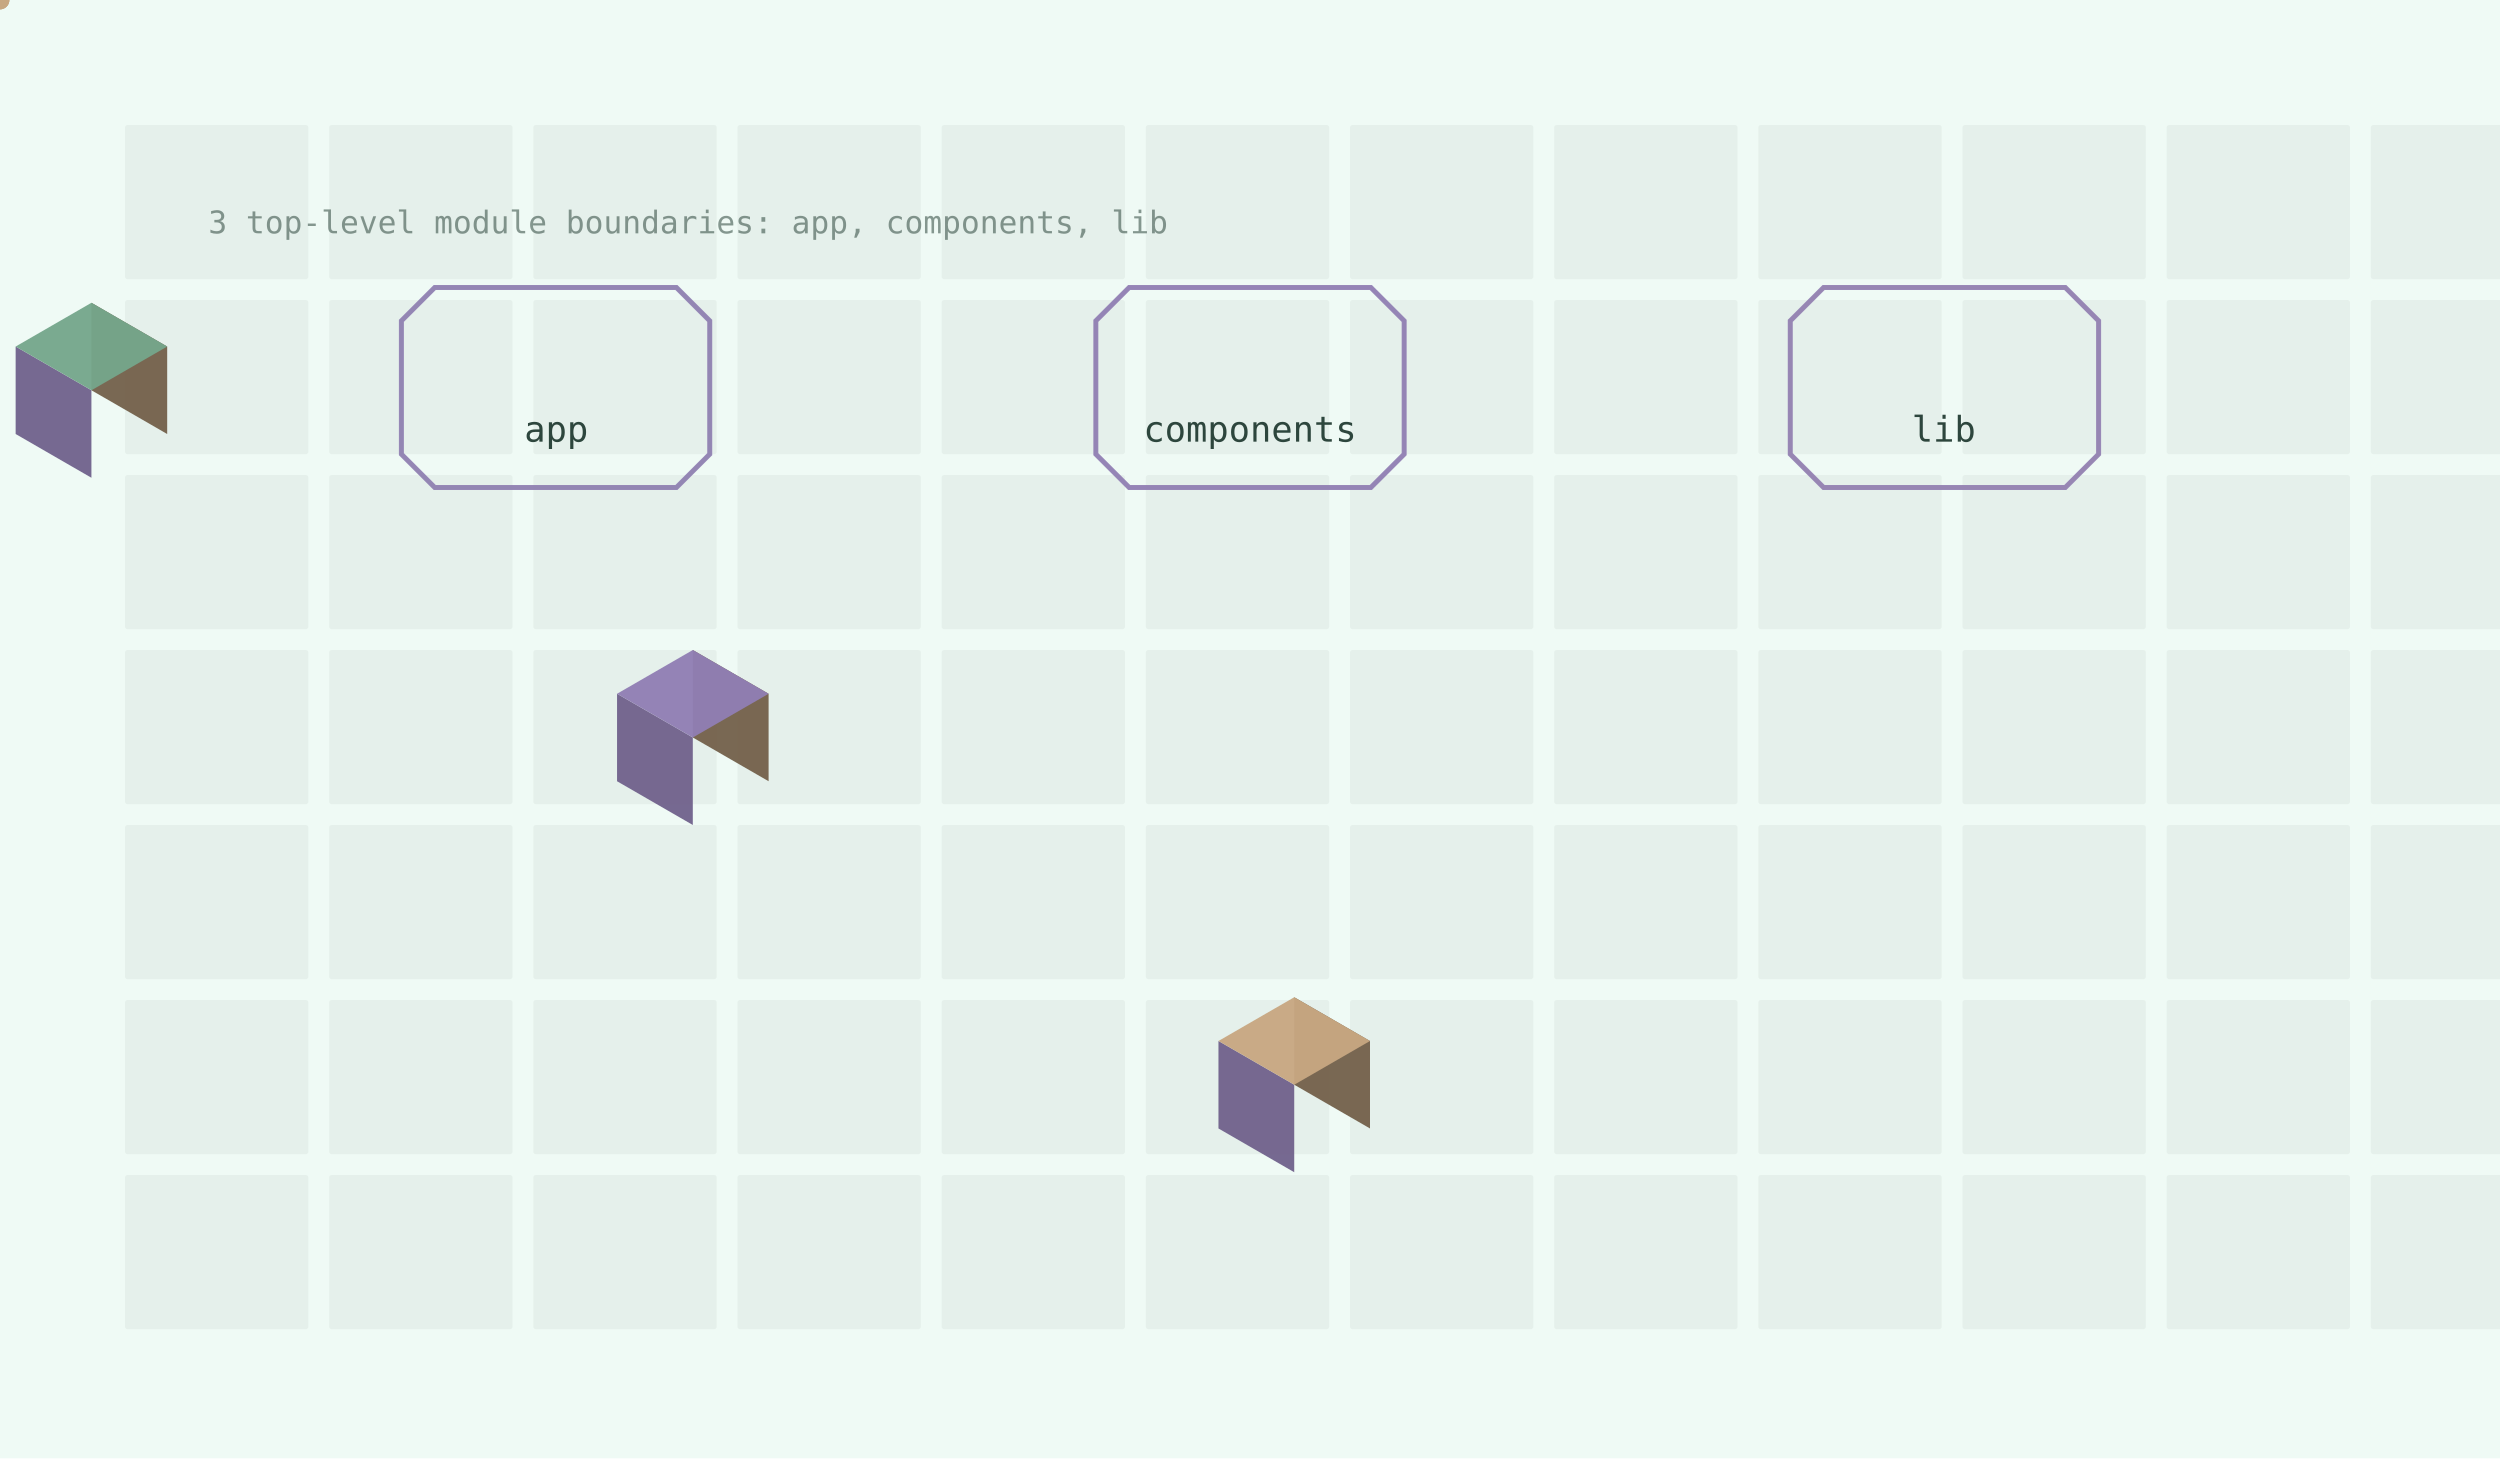
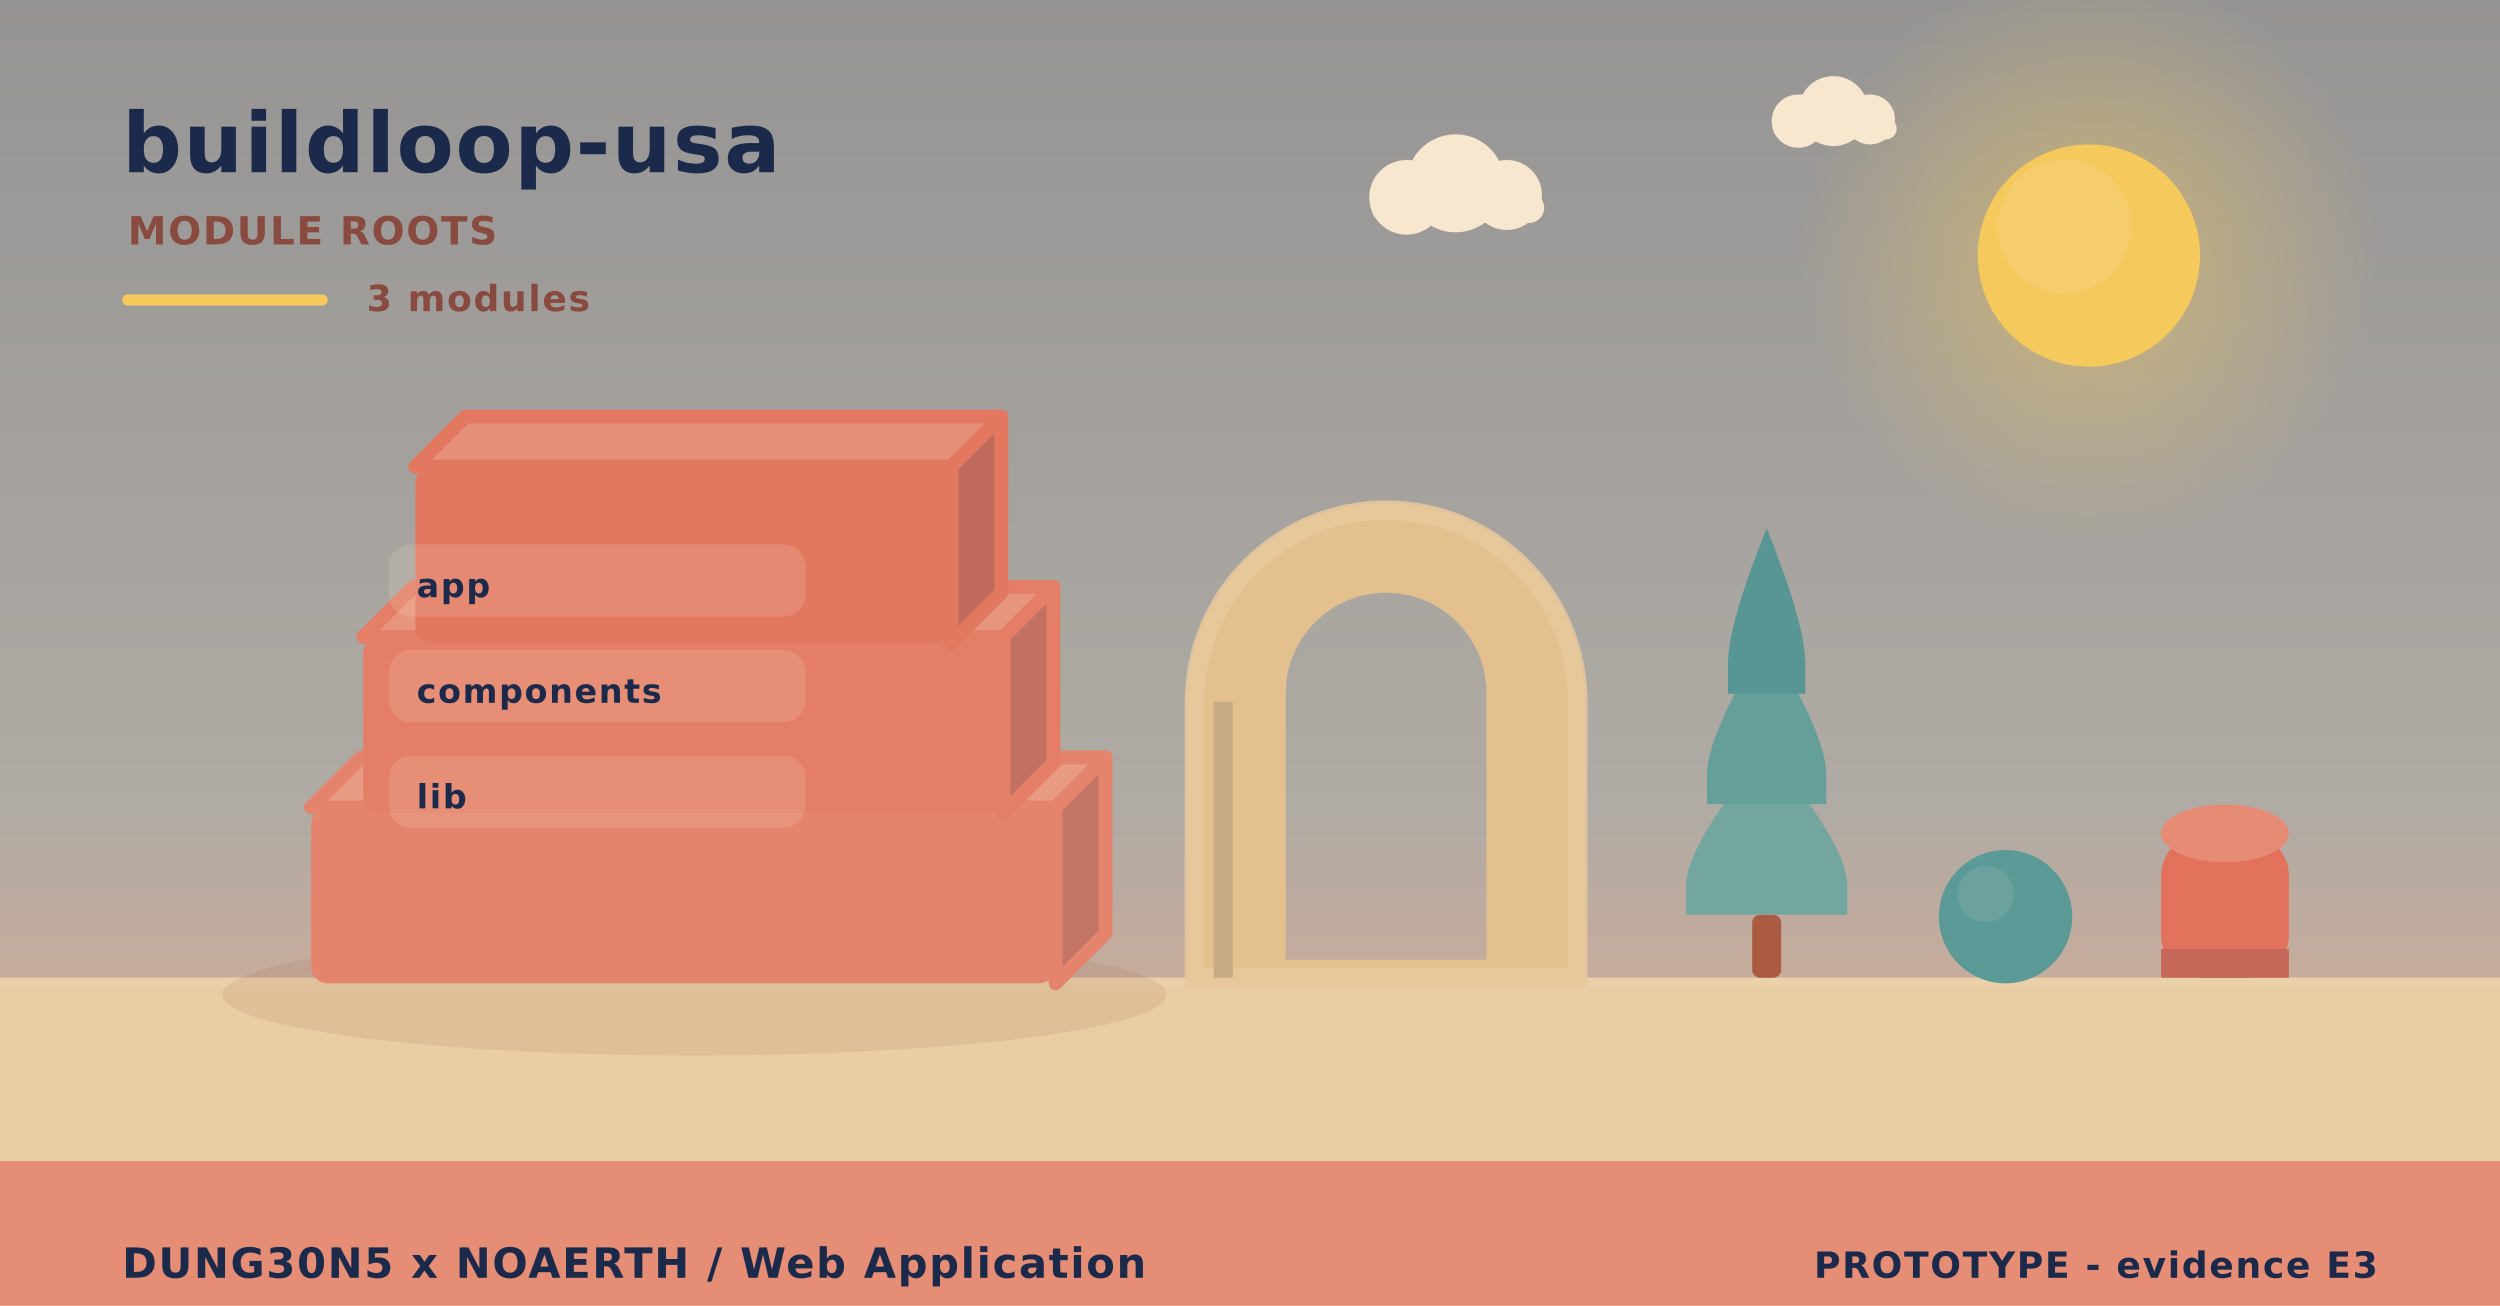
- <svg xmlns="http://www.w3.org/2000/svg" viewBox="0 0 1200 700" width="1200" height="700" role="img" aria-label="buildloop-usa architecture">
-   <rect width="1200" height="700" fill="#effaf5" />
-   <defs>
-     <linearGradient id="ga" x1="0" y1="0" x2="1" y2="1">
-       <stop offset="0%" stop-color="#74a68b" />
-       <stop offset="100%" stop-color="#907eb3" />
-     </linearGradient>
-   </defs>
-   <rect x="60.00" y="60.00" width="88.00" height="74.00" rx="1.20" fill="#1a342b" opacity="0.05" />
-   <rect x="158.00" y="60.00" width="88.00" height="74.00" rx="1.20" fill="#1a342b" opacity="0.05" />
-   <rect x="256.00" y="60.00" width="88.00" height="74.00" rx="1.20" fill="#1a342b" opacity="0.05" />
-   <rect x="354.00" y="60.00" width="88.00" height="74.00" rx="1.20" fill="#1a342b" opacity="0.05" />
-   <rect x="452.00" y="60.00" width="88.00" height="74.00" rx="1.20" fill="#1a342b" opacity="0.05" />
-   <rect x="550.00" y="60.00" width="88.00" height="74.00" rx="1.20" fill="#1a342b" opacity="0.05" />
-   <rect x="648.00" y="60.00" width="88.00" height="74.00" rx="1.20" fill="#1a342b" opacity="0.05" />
-   <rect x="746.00" y="60.00" width="88.00" height="74.00" rx="1.20" fill="#1a342b" opacity="0.05" />
-   <rect x="844.00" y="60.00" width="88.00" height="74.00" rx="1.20" fill="#1a342b" opacity="0.05" />
-   <rect x="942.00" y="60.00" width="88.00" height="74.00" rx="1.20" fill="#1a342b" opacity="0.05" />
-   <rect x="1040.00" y="60.00" width="88.00" height="74.00" rx="1.20" fill="#1a342b" opacity="0.05" />
-   <rect x="1138.00" y="60.00" width="88.00" height="74.00" rx="1.20" fill="#1a342b" opacity="0.05" />
-   <rect x="60.00" y="144.00" width="88.00" height="74.00" rx="1.20" fill="#1a342b" opacity="0.05" />
-   <rect x="158.00" y="144.00" width="88.00" height="74.00" rx="1.20" fill="#1a342b" opacity="0.05" />
-   <rect x="256.00" y="144.00" width="88.00" height="74.00" rx="1.20" fill="#1a342b" opacity="0.05" />
-   <rect x="354.00" y="144.00" width="88.00" height="74.00" rx="1.20" fill="#1a342b" opacity="0.05" />
-   <rect x="452.00" y="144.00" width="88.00" height="74.00" rx="1.20" fill="#1a342b" opacity="0.05" />
-   <rect x="550.00" y="144.00" width="88.00" height="74.00" rx="1.20" fill="#1a342b" opacity="0.05" />
-   <rect x="648.00" y="144.00" width="88.00" height="74.00" rx="1.20" fill="#1a342b" opacity="0.05" />
-   <rect x="746.00" y="144.00" width="88.00" height="74.00" rx="1.20" fill="#1a342b" opacity="0.05" />
-   <rect x="844.00" y="144.00" width="88.00" height="74.00" rx="1.20" fill="#1a342b" opacity="0.05" />
-   <rect x="942.00" y="144.00" width="88.00" height="74.00" rx="1.20" fill="#1a342b" opacity="0.05" />
-   <rect x="1040.00" y="144.00" width="88.00" height="74.00" rx="1.20" fill="#1a342b" opacity="0.05" />
-   <rect x="1138.00" y="144.00" width="88.00" height="74.00" rx="1.20" fill="#1a342b" opacity="0.05" />
-   <rect x="60.00" y="228.00" width="88.00" height="74.00" rx="1.20" fill="#1a342b" opacity="0.05" />
-   <rect x="158.00" y="228.00" width="88.00" height="74.00" rx="1.20" fill="#1a342b" opacity="0.05" />
-   <rect x="256.00" y="228.00" width="88.00" height="74.00" rx="1.20" fill="#1a342b" opacity="0.05" />
-   <rect x="354.00" y="228.00" width="88.00" height="74.00" rx="1.20" fill="#1a342b" opacity="0.05" />
-   <rect x="452.00" y="228.00" width="88.00" height="74.00" rx="1.20" fill="#1a342b" opacity="0.05" />
-   <rect x="550.00" y="228.00" width="88.00" height="74.00" rx="1.20" fill="#1a342b" opacity="0.05" />
-   <rect x="648.00" y="228.00" width="88.00" height="74.00" rx="1.20" fill="#1a342b" opacity="0.05" />
-   <rect x="746.00" y="228.00" width="88.00" height="74.00" rx="1.20" fill="#1a342b" opacity="0.05" />
-   <rect x="844.00" y="228.00" width="88.00" height="74.00" rx="1.20" fill="#1a342b" opacity="0.05" />
-   <rect x="942.00" y="228.00" width="88.00" height="74.00" rx="1.20" fill="#1a342b" opacity="0.05" />
-   <rect x="1040.00" y="228.00" width="88.00" height="74.00" rx="1.20" fill="#1a342b" opacity="0.05" />
-   <rect x="1138.00" y="228.00" width="88.00" height="74.00" rx="1.20" fill="#1a342b" opacity="0.05" />
-   <rect x="60.00" y="312.00" width="88.00" height="74.00" rx="1.20" fill="#1a342b" opacity="0.05" />
-   <rect x="158.00" y="312.00" width="88.00" height="74.00" rx="1.20" fill="#1a342b" opacity="0.05" />
-   <rect x="256.00" y="312.00" width="88.00" height="74.00" rx="1.20" fill="#1a342b" opacity="0.05" />
-   <rect x="354.00" y="312.00" width="88.00" height="74.00" rx="1.20" fill="#1a342b" opacity="0.05" />
-   <rect x="452.00" y="312.00" width="88.00" height="74.00" rx="1.20" fill="#1a342b" opacity="0.05" />
-   <rect x="550.00" y="312.00" width="88.00" height="74.00" rx="1.20" fill="#1a342b" opacity="0.05" />
-   <rect x="648.00" y="312.00" width="88.00" height="74.00" rx="1.20" fill="#1a342b" opacity="0.05" />
-   <rect x="746.00" y="312.00" width="88.00" height="74.00" rx="1.20" fill="#1a342b" opacity="0.05" />
-   <rect x="844.00" y="312.00" width="88.00" height="74.00" rx="1.20" fill="#1a342b" opacity="0.05" />
-   <rect x="942.00" y="312.00" width="88.00" height="74.00" rx="1.20" fill="#1a342b" opacity="0.05" />
-   <rect x="1040.00" y="312.00" width="88.00" height="74.00" rx="1.20" fill="#1a342b" opacity="0.05" />
-   <rect x="1138.00" y="312.00" width="88.00" height="74.00" rx="1.20" fill="#1a342b" opacity="0.05" />
-   <rect x="60.00" y="396.00" width="88.00" height="74.00" rx="1.20" fill="#1a342b" opacity="0.05" />
-   <rect x="158.00" y="396.00" width="88.00" height="74.00" rx="1.20" fill="#1a342b" opacity="0.05" />
-   <rect x="256.00" y="396.00" width="88.00" height="74.00" rx="1.20" fill="#1a342b" opacity="0.05" />
-   <rect x="354.00" y="396.00" width="88.00" height="74.00" rx="1.20" fill="#1a342b" opacity="0.05" />
-   <rect x="452.00" y="396.00" width="88.00" height="74.00" rx="1.20" fill="#1a342b" opacity="0.05" />
-   <rect x="550.00" y="396.00" width="88.00" height="74.00" rx="1.20" fill="#1a342b" opacity="0.05" />
-   <rect x="648.00" y="396.00" width="88.00" height="74.00" rx="1.20" fill="#1a342b" opacity="0.05" />
-   <rect x="746.00" y="396.00" width="88.00" height="74.00" rx="1.20" fill="#1a342b" opacity="0.05" />
-   <rect x="844.00" y="396.00" width="88.00" height="74.00" rx="1.20" fill="#1a342b" opacity="0.05" />
-   <rect x="942.00" y="396.00" width="88.00" height="74.00" rx="1.20" fill="#1a342b" opacity="0.05" />
-   <rect x="1040.00" y="396.00" width="88.00" height="74.00" rx="1.20" fill="#1a342b" opacity="0.05" />
-   <rect x="1138.00" y="396.00" width="88.00" height="74.00" rx="1.20" fill="#1a342b" opacity="0.05" />
-   <rect x="60.00" y="480.00" width="88.00" height="74.00" rx="1.20" fill="#1a342b" opacity="0.05" />
-   <rect x="158.00" y="480.00" width="88.00" height="74.00" rx="1.20" fill="#1a342b" opacity="0.05" />
-   <rect x="256.00" y="480.00" width="88.00" height="74.00" rx="1.20" fill="#1a342b" opacity="0.05" />
-   <rect x="354.00" y="480.00" width="88.00" height="74.00" rx="1.20" fill="#1a342b" opacity="0.05" />
-   <rect x="452.00" y="480.00" width="88.00" height="74.00" rx="1.20" fill="#1a342b" opacity="0.05" />
-   <rect x="550.00" y="480.00" width="88.00" height="74.00" rx="1.20" fill="#1a342b" opacity="0.05" />
-   <rect x="648.00" y="480.00" width="88.00" height="74.00" rx="1.20" fill="#1a342b" opacity="0.05" />
-   <rect x="746.00" y="480.00" width="88.00" height="74.00" rx="1.20" fill="#1a342b" opacity="0.05" />
-   <rect x="844.00" y="480.00" width="88.00" height="74.00" rx="1.20" fill="#1a342b" opacity="0.05" />
-   <rect x="942.00" y="480.00" width="88.00" height="74.00" rx="1.20" fill="#1a342b" opacity="0.05" />
-   <rect x="1040.00" y="480.00" width="88.00" height="74.00" rx="1.20" fill="#1a342b" opacity="0.05" />
-   <rect x="1138.00" y="480.00" width="88.00" height="74.00" rx="1.20" fill="#1a342b" opacity="0.05" />
-   <rect x="60.00" y="564.00" width="88.00" height="74.00" rx="1.20" fill="#1a342b" opacity="0.05" />
-   <rect x="158.00" y="564.00" width="88.00" height="74.00" rx="1.20" fill="#1a342b" opacity="0.05" />
-   <rect x="256.00" y="564.00" width="88.00" height="74.00" rx="1.20" fill="#1a342b" opacity="0.05" />
-   <rect x="354.00" y="564.00" width="88.00" height="74.00" rx="1.20" fill="#1a342b" opacity="0.05" />
-   <rect x="452.00" y="564.00" width="88.00" height="74.00" rx="1.20" fill="#1a342b" opacity="0.05" />
-   <rect x="550.00" y="564.00" width="88.00" height="74.00" rx="1.20" fill="#1a342b" opacity="0.05" />
-   <rect x="648.00" y="564.00" width="88.00" height="74.00" rx="1.20" fill="#1a342b" opacity="0.05" />
-   <rect x="746.00" y="564.00" width="88.00" height="74.00" rx="1.20" fill="#1a342b" opacity="0.05" />
-   <rect x="844.00" y="564.00" width="88.00" height="74.00" rx="1.20" fill="#1a342b" opacity="0.05" />
-   <rect x="942.00" y="564.00" width="88.00" height="74.00" rx="1.20" fill="#1a342b" opacity="0.05" />
-   <rect x="1040.00" y="564.00" width="88.00" height="74.00" rx="1.20" fill="#1a342b" opacity="0.05" />
-   <rect x="1138.00" y="564.00" width="88.00" height="74.00" rx="1.20" fill="#1a342b" opacity="0.05" />
-   <path d="M208.67,138.00 H324.67 L340.67,154.00 V218.00 L324.67,234.00 H208.67 L192.67,218.00 V154.00 Z" fill="none" stroke="rgba(116,166,139,0.550)" stroke-width="1.80" opacity="0.90" />
-   <polygon points="43.88,187.33 80.25,208.33 80.25,166.33 43.88,145.33" fill="#73614b" opacity="0.95" />
-   <polygon points="7.51,208.33 43.88,229.33 43.88,187.33 7.51,166.33" fill="#70628c" opacity="0.95" />
-   <polygon points="43.88,145.33 80.25,166.33 43.88,187.33 7.51,166.33" fill="#74a68b" opacity="0.95" />
-   <text x="267" y="212" font-family="ui-monospace,Menlo,monospace" font-size="17" fill="rgba(26,52,43,0.900)" text-anchor="middle">app</text>
+ <svg xmlns="http://www.w3.org/2000/svg" width="900" height="470" viewBox="0 0 900 470" role="img" aria-label="buildloop-usa - how it is built">
+   <linearGradient id="skya" x1="0" y1="0" x2="0" y2="1">
+     <stop offset="0" stop-color="#959494" />
+     <stop offset="0.62" stop-color="#b0aba4" />
+     <stop offset="1" stop-color="#f3ad8a" />
+   </linearGradient>
+   <rect width="900" height="470" fill="url(#skya)" />
+   <radialGradient id="suna">
+     <stop offset="0.35" stop-color="#f5c95c" stop-opacity="0.34" />
+     <stop offset="1" stop-color="#f5c95c" stop-opacity="0" />
+   </radialGradient>
+   <circle cx="752" cy="92" r="104" fill="url(#suna)" />
+   <circle cx="752" cy="92" r="40" fill="#f5c95c" />
+   <circle cx="743.2" cy="81.6" r="24" fill="#f5d27e" opacity="0.5" />
  <g>
-     <path d="M208.67,138.00 H324.67 L340.67,154.00 V218.00 L324.67,234.00 H208.67 L192.67,218.00 V154.00 Z" fill="none" stroke="#907eb3" stroke-width="2.40" opacity="0.90" />
-     <animate attributeName="opacity" values="0.25;1.0;0.25" dur="16.8s" begin="0.0s" repeatCount="indefinite" />
+     <circle cx="524" cy="66" r="17.64" fill="#f6e7ce" />
+     <circle cx="506.36" cy="71.04" r="13.44" fill="#f6e7ce" />
+     <circle cx="542.48" cy="70.2" r="12.6" fill="#f6e7ce" />
+     <rect x="493.76" y="69.36" width="62.16" height="10.92" rx="5.46" fill="#f6e7ce" />
+     <animateTransform attributeName="transform" type="translate" values="0 0;24 0;0 0" dur="36s" begin="0s" repeatCount="indefinite" />
  </g>
-   <g opacity="0.9">
-     <circle cx="0.00" cy="0.00" r="4.50" fill="#c7a781" opacity="1.00" />
-     <animateTransform attributeName="transform" type="translate" values="266.67,184.00 600.00,184.00" dur="5.6s" begin="0.0s" repeatCount="indefinite" />
-     <animateTransform attributeName="transform" type="translate" values="600.00,184.00 266.67,184.00" dur="5.6s" begin="2.8s" repeatCount="indefinite" />
+   <g>
+     <circle cx="660" cy="40" r="12.6" fill="#f6e7ce" />
+     <circle cx="647.4" cy="43.6" r="9.6" fill="#f6e7ce" />
+     <circle cx="673.2" cy="43" r="9" fill="#f6e7ce" />
+     <rect x="638.4" y="42.4" width="44.4" height="7.8" rx="3.9" fill="#f6e7ce" />
+     <animateTransform attributeName="transform" type="translate" values="0 0;-18 0;0 0" dur="46s" begin="3s" repeatCount="indefinite" />
  </g>
-   <path d="M542.00,138.00 H658.00 L674.00,154.00 V218.00 L658.00,234.00 H542.00 L526.00,218.00 V154.00 Z" fill="none" stroke="rgba(144,126,179,0.550)" stroke-width="1.80" opacity="0.90" />
-   <polygon points="332.55,354.00 368.93,375.00 368.93,333.00 332.55,312.00" fill="#73614b" opacity="0.95" />
-   <polygon points="296.18,375.00 332.55,396.00 332.55,354.00 296.18,333.00" fill="#70628c" opacity="0.95" />
-   <polygon points="332.55,312.00 368.93,333.00 332.55,354.00 296.18,333.00" fill="#907eb3" opacity="0.95" />
-   <text x="600" y="212" font-family="ui-monospace,Menlo,monospace" font-size="17" fill="rgba(26,52,43,0.900)" text-anchor="middle">components</text>
+   <rect x="0" y="352" width="900" height="118" fill="#e9cda3" />
+   <rect x="0" y="352" width="900" height="3" fill="#ebd1a9" />
+   <text x="44" y="62" font-family="Verdana,DejaVu Sans,sans-serif" font-size="30" font-weight="700" letter-spacing="0.6" fill="#1b2a4a" text-anchor="start">buildloop-usa</text>
+   <text x="46" y="88" font-family="Verdana,DejaVu Sans,sans-serif" font-size="14" font-weight="700" letter-spacing="0.6" fill="#894b3f" text-anchor="start">MODULE ROOTS</text>
+   <rect x="44" y="106" width="74" height="4" rx="2" fill="#f5c95c" />
+   <text x="132" y="112" font-family="Verdana,DejaVu Sans,sans-serif" font-size="13" font-weight="700" letter-spacing="0.6" fill="#894b3f" text-anchor="start">3 modules</text>
+   <ellipse cx="250" cy="358" rx="170" ry="22" fill="rgba(138,90,68,0.11)" />
+   <path d="M112,290.67 L380,290.67 L398,272.67 L130,272.67 Z" fill="#e99a82" stroke="#e5846c" stroke-width="5" stroke-linejoin="round" />
+   <path d="M380,290.67 L398,272.67 L398,336 L380,354 Z" fill="#c37566" stroke="#e5846c" stroke-width="5" stroke-linejoin="round" />
+   <rect x="112" y="290.67" width="268" height="63.33" rx="6" fill="#e5846c" />
+   <path d="M130.76,229.33 L361.24,229.33 L379.24,211.33 L148.76,211.33 Z" fill="#e8957d" stroke="#e47e66" stroke-width="5" stroke-linejoin="round" />
+   <path d="M361.24,229.33 L379.24,211.33 L379.24,274.67 L361.24,292.67 Z" fill="#c27061" stroke="#e47e66" stroke-width="5" stroke-linejoin="round" />
+   <rect x="130.76" y="229.33" width="230.48" height="63.33" rx="6" fill="#e47e66" />
+   <path d="M149.52,168 L342.48,168 L360.48,150 L167.52,150 Z" fill="#e79079" stroke="#e37861" stroke-width="5" stroke-linejoin="round" />
+   <path d="M342.48,168 L360.48,150 L360.48,213.33 L342.48,231.33 Z" fill="#c16b5d" stroke="#e37861" stroke-width="5" stroke-linejoin="round" />
+   <rect x="149.52" y="168" width="192.96" height="63.33" rx="6" fill="#e37861" />
+   <rect x="140" y="196" width="150" height="26" rx="8" fill="rgba(246,231,206,0.16)" opacity="0.94" />
  <g>
-     <path d="M542.00,138.00 H658.00 L674.00,154.00 V218.00 L658.00,234.00 H542.00 L526.00,218.00 V154.00 Z" fill="none" stroke="#907eb3" stroke-width="2.40" opacity="0.90" />
-     <animate attributeName="opacity" values="0.25;1.0;0.25" dur="16.8s" begin="0.45s" repeatCount="indefinite" />
+     <text x="150" y="215" font-family="Verdana,DejaVu Sans,sans-serif" font-size="12" font-weight="700" letter-spacing="0.6" fill="#1b2a4a" text-anchor="start">app</text>
+     <animateTransform attributeName="transform" type="translate" values="0 10;0 0" dur="0.7s" begin="0.3s" fill="freeze" />
  </g>
-   <g opacity="0.9">
-     <circle cx="0.00" cy="0.00" r="4.50" fill="#c7a781" opacity="1.00" />
-     <animateTransform attributeName="transform" type="translate" values="600.00,184.00 933.33,184.00" dur="5.6s" begin="0.3s" repeatCount="indefinite" />
-     <animateTransform attributeName="transform" type="translate" values="933.33,184.00 600.00,184.00" dur="5.6s" begin="3.1s" repeatCount="indefinite" />
+   <rect x="140" y="234" width="150" height="26" rx="8" fill="rgba(246,231,206,0.16)" opacity="0.94" />
+   <g>
+     <text x="150" y="253" font-family="Verdana,DejaVu Sans,sans-serif" font-size="12" font-weight="700" letter-spacing="0.6" fill="#1b2a4a" text-anchor="start">components</text>
+     <animateTransform attributeName="transform" type="translate" values="0 10;0 0" dur="0.7s" begin="0.5s" fill="freeze" />
  </g>
-   <path d="M875.33,138.00 H991.33 L1007.33,154.00 V218.00 L991.33,234.00 H875.33 L859.33,218.00 V154.00 Z" fill="none" stroke="rgba(199,167,129,0.550)" stroke-width="1.80" opacity="0.90" />
-   <polygon points="621.23,520.67 657.60,541.67 657.60,499.67 621.23,478.67" fill="#73614b" opacity="0.95" />
-   <polygon points="584.86,541.67 621.23,562.67 621.23,520.67 584.86,499.67" fill="#70628c" opacity="0.95" />
-   <polygon points="621.23,478.67 657.60,499.67 621.23,520.67 584.86,499.67" fill="#c7a781" opacity="0.95" />
-   <text x="933" y="212" font-family="ui-monospace,Menlo,monospace" font-size="17" fill="rgba(26,52,43,0.900)" text-anchor="middle">lib</text>
+   <rect x="140" y="272" width="150" height="26" rx="8" fill="rgba(246,231,206,0.16)" opacity="0.94" />
  <g>
-     <path d="M875.33,138.00 H991.33 L1007.33,154.00 V218.00 L991.33,234.00 H875.33 L859.33,218.00 V154.00 Z" fill="none" stroke="#907eb3" stroke-width="2.40" opacity="0.90" />
-     <animate attributeName="opacity" values="0.25;1.0;0.25" dur="16.8s" begin="0.9s" repeatCount="indefinite" />
+     <text x="150" y="291" font-family="Verdana,DejaVu Sans,sans-serif" font-size="12" font-weight="700" letter-spacing="0.6" fill="#1b2a4a" text-anchor="start">lib</text>
+     <animateTransform attributeName="transform" type="translate" values="0 10;0 0" dur="0.7s" begin="0.7s" fill="freeze" />
  </g>
-   <g opacity="0.9">
-     <circle cx="0.00" cy="0.00" r="4.50" fill="#c7a781" opacity="1.00" />
-     <animateTransform attributeName="transform" type="translate" values="933.33,184.00 933.33,184.00" dur="5.6s" begin="0.6s" repeatCount="indefinite" />
-     <animateTransform attributeName="transform" type="translate" values="933.33,184.00 933.33,184.00" dur="5.6s" begin="3.4s" repeatCount="indefinite" />
-   </g>
-   <text x="100" y="112" font-family="ui-monospace,Menlo,monospace" font-size="15" fill="rgba(26,52,43,0.500)">3 top-level module boundaries: app, components, lib</text>
+   <path d="M430,352 L430,252.64 A69,69 0 0 1 568,252.64 L568,352 Z M460.36,348 L460.36,249.55 A38.64,38.64 0 0 1 537.64,249.55 L537.64,348 Z" fill="#e3c08d" fill-rule="evenodd" stroke="#e3c08d" stroke-width="5" stroke-linejoin="round" />
+   <path d="M430,352 L430,252.64 A69,69 0 0 1 568,252.64 L568,352 Z" fill="none" stroke="#e8c99d" stroke-width="7" stroke-linecap="round" opacity="0.85" />
+   <rect x="436.9" y="252.64" width="6.9" height="99.36" fill="#c7ab84" />
+   <rect x="630.78" y="329.28" width="10.44" height="22.72" rx="2.9" fill="#ac5b43" />
+   <path d="M636,269.64 Q607,304.23 607,318.54 Q607,329.28 607,329.28 L665,329.28 Q665,329.28 665,318.54 Q665,304.23 636,269.64 Z" fill="#74a6a0" />
+   <path d="M636,229.88 Q614.54,264.47 614.54,278.78 Q614.54,289.52 614.54,289.52 L657.46,289.52 Q657.46,289.52 657.46,278.78 Q657.46,264.47 636,229.88 Z" fill="#649f9a" />
+   <path d="M636,190.12 Q622.08,224.71 622.08,239.02 Q622.08,249.76 622.08,249.76 L649.92,249.76 Q649.92,249.76 649.92,239.02 Q649.92,224.71 636,190.12 Z" fill="#589694" />
+   <circle cx="722" cy="330" r="24" fill="#5b9a97" />
+   <circle cx="714.8" cy="321.84" r="10.08" fill="#7aa9a2" opacity="0.55" />
+   <rect x="778" y="300" width="46" height="52" rx="15.33" fill="#e2725b" />
+   <ellipse cx="801" cy="300" rx="23" ry="10.4" fill="#e68c74" />
+   <rect x="778" y="341.6" width="46" height="10.4" fill="#c66859" />
+   <rect x="0" y="418" width="900" height="52" rx="0" fill="#e68972" opacity="0.94" />
+   <text x="44" y="460" font-family="Verdana,DejaVu Sans,sans-serif" font-size="15" font-weight="700" letter-spacing="0.6" fill="#1b2a4a" text-anchor="start">DUNG30N5 x NOAERTH  /  Web Application</text>
+   <text x="856" y="460" font-family="Verdana,DejaVu Sans,sans-serif" font-size="13" font-weight="700" letter-spacing="0.6" fill="#1b2a4a" text-anchor="end">PROTOTYPE  -  evidence E3</text>
</svg>
